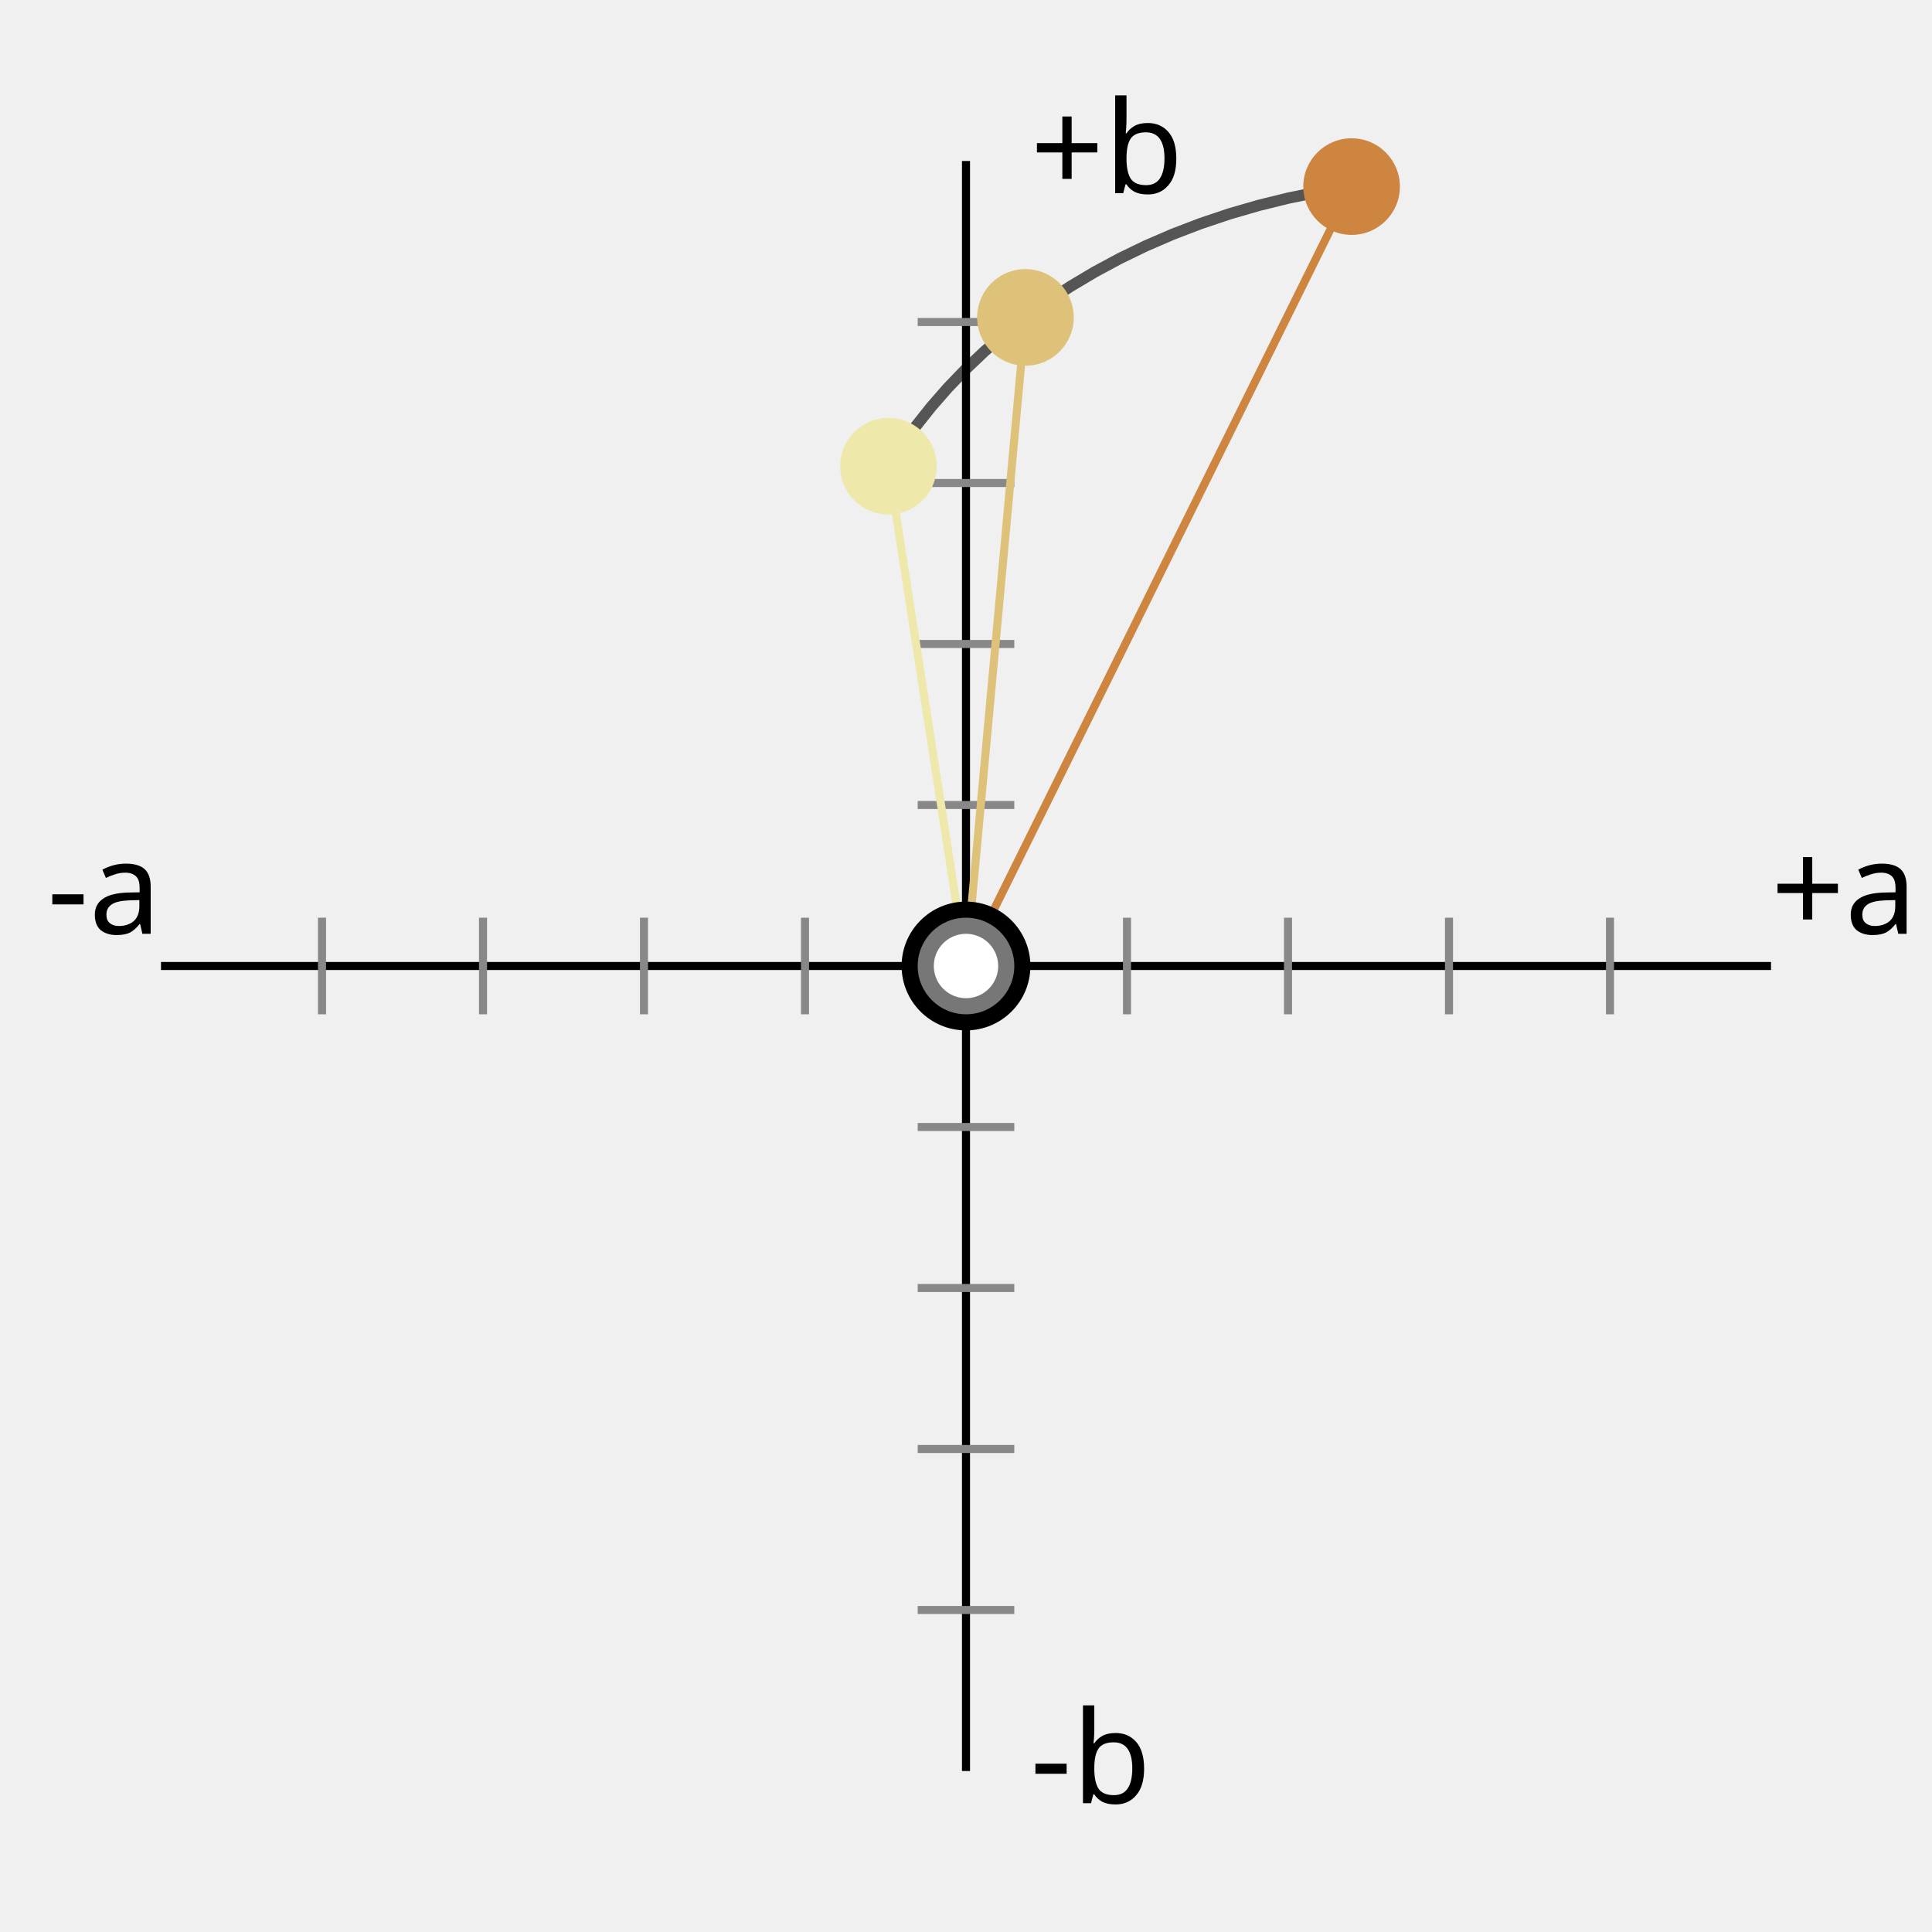
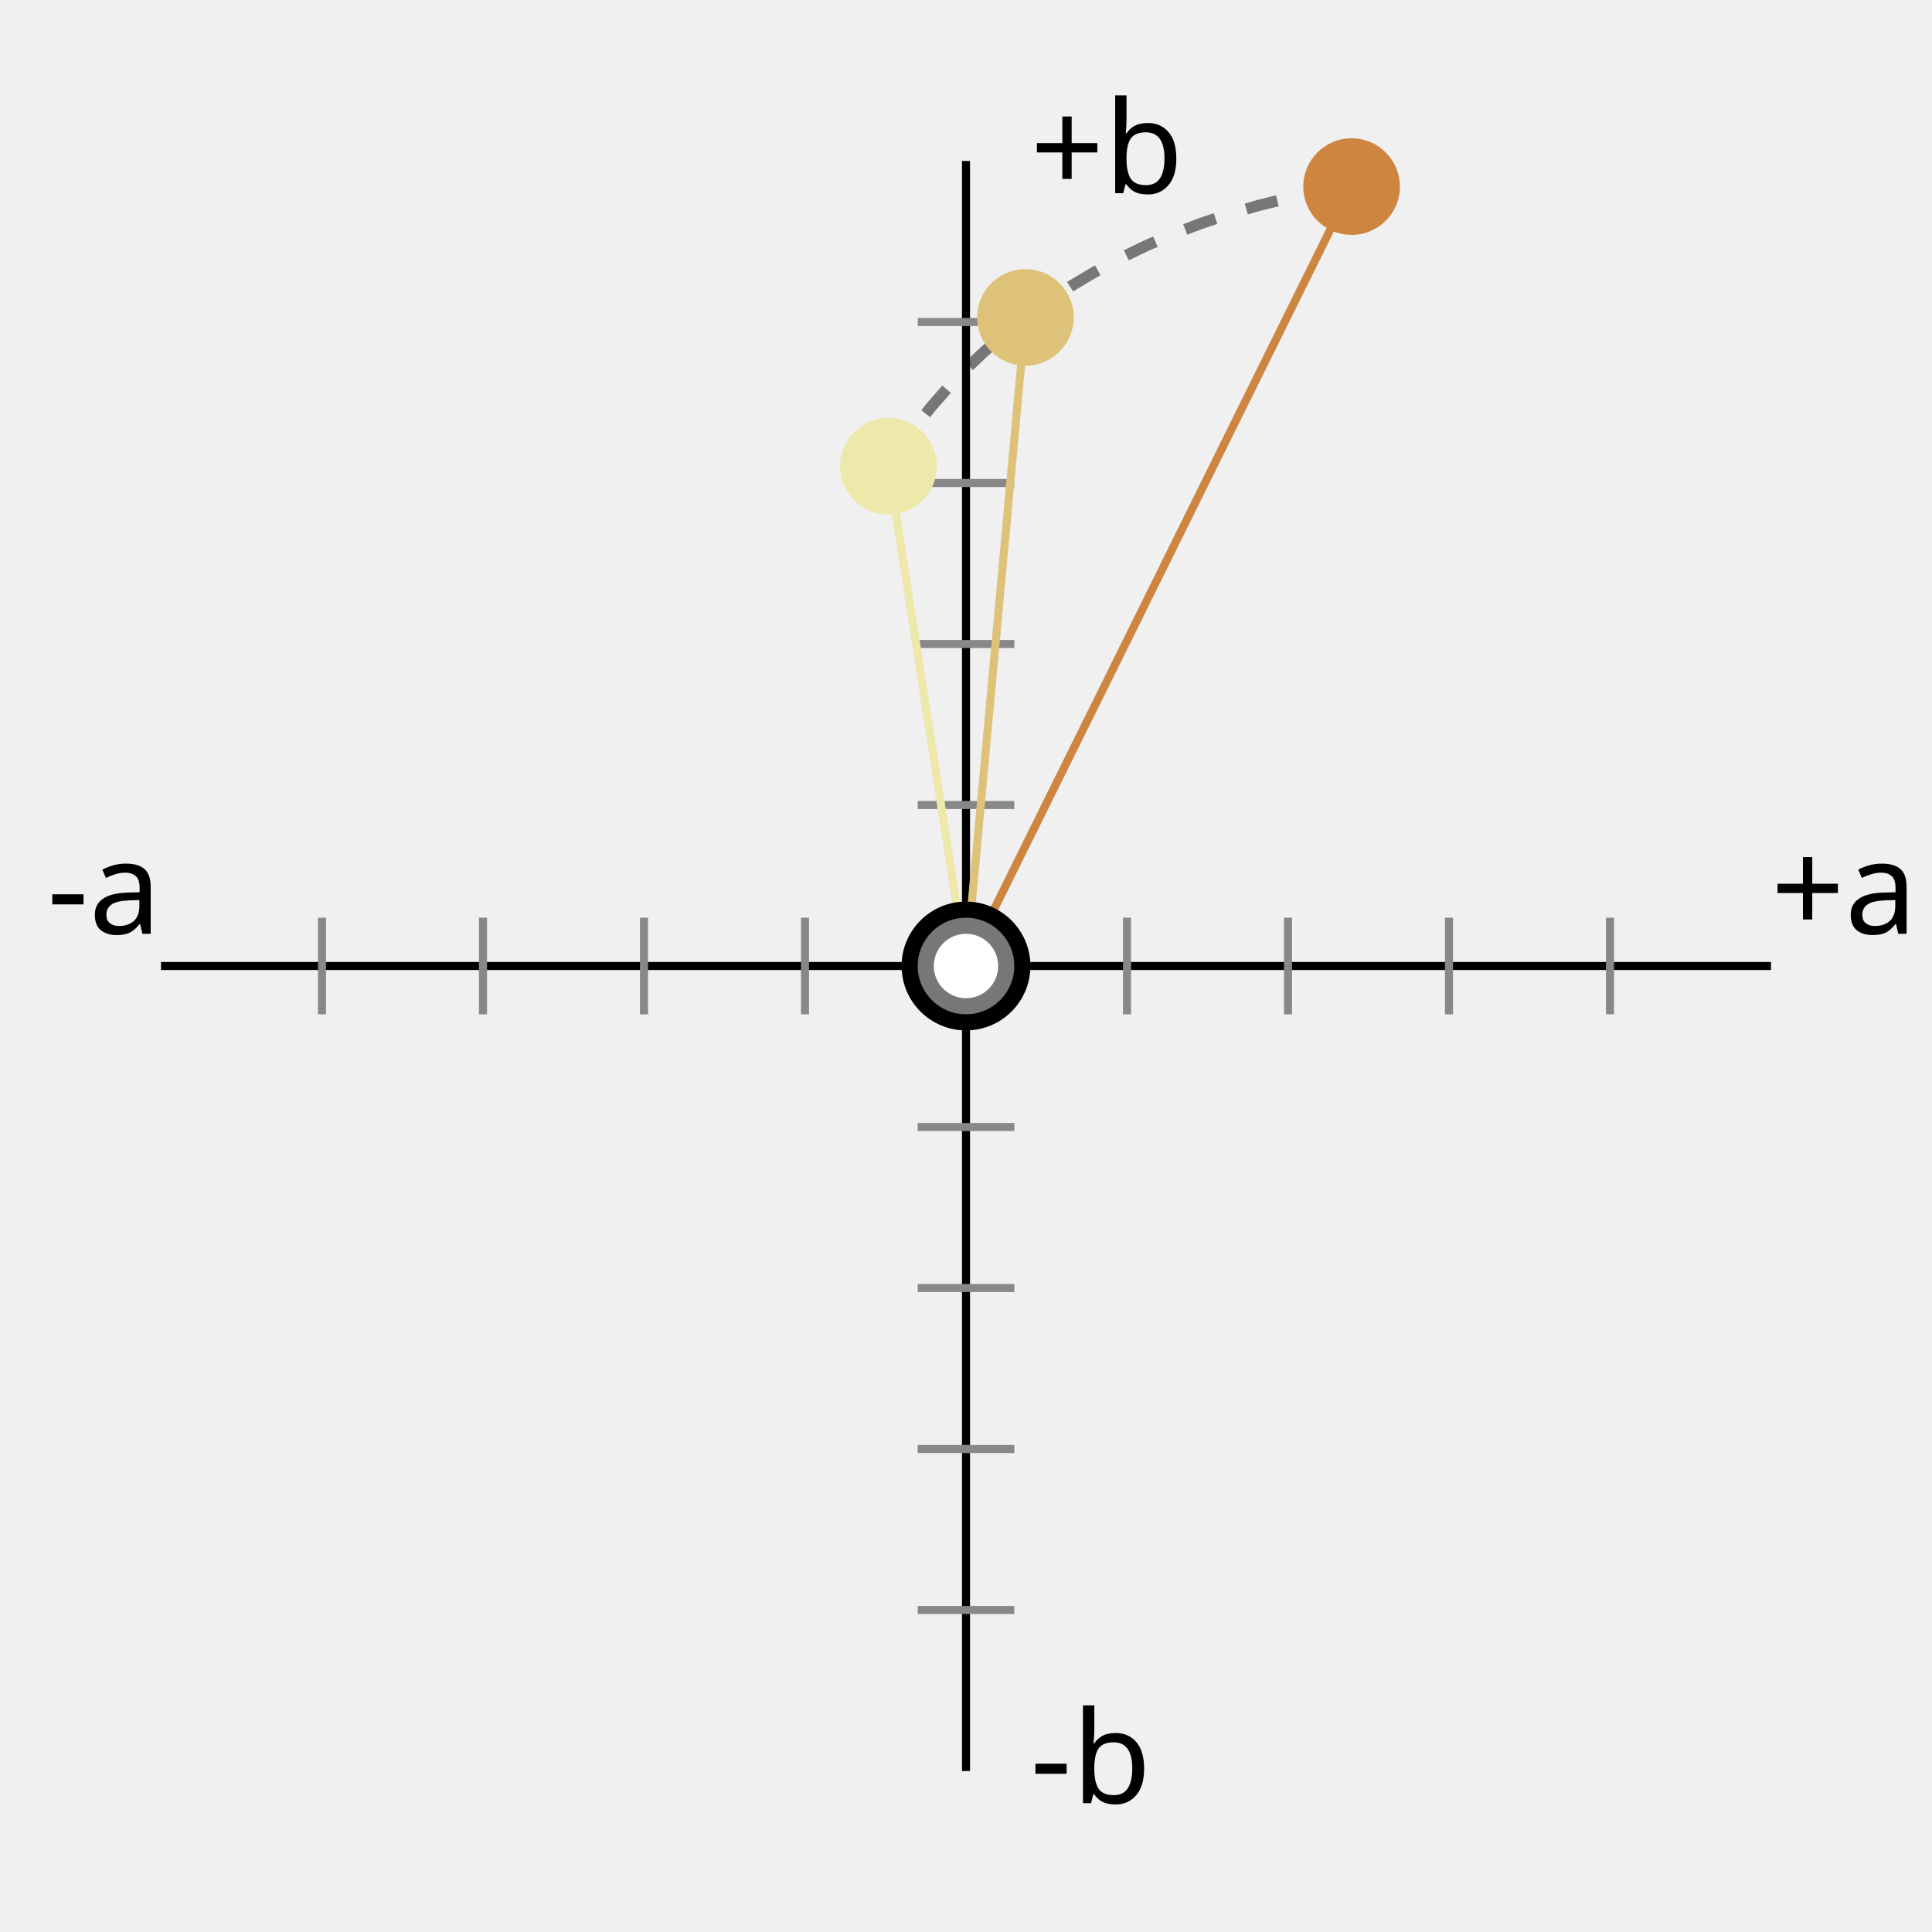
<svg xmlns="http://www.w3.org/2000/svg" viewBox="-60 -60 120 120" overflow="visible">
  <g fill="none" stroke="black" stroke-width="0.5">
-     <polyline stroke="#555" stroke-width="0.7" points="-4.817, -31.043 -4.002, -32.298 -3.114, -33.53 -2.155,  -34.738 -1.124,  -35.917 -0.023,  -37.064 1.148,  -38.177 2.387,  -39.251 3.692,  -40.285 5.063,  -41.274 6.498,  -42.216 7.996,  -43.108 9.554,  -43.946 11.171,  -44.729 12.844,  -45.452 14.573,  -46.114 16.353,  -46.712 18.184,  -47.243 20.062,  -47.705 21.985,  -48.095" />
+     <polyline stroke="#777" stroke-width="0.7" stroke-dasharray="2" points="-4.817, -31.043 -4.002, -32.298 -3.114, -33.53 -2.155,  -34.738 -1.124,  -35.917 -0.023,  -37.064 1.148,  -38.177 2.387,  -39.251 3.692,  -40.285 5.063,  -41.274 6.498,  -42.216 7.996,  -43.108 9.554,  -43.946 11.171,  -44.729 12.844,  -45.452 14.573,  -46.114 16.353,  -46.712 18.184,  -47.243 20.062,  -47.705 21.985,  -48.095" />


​<polyline points="0 -50 0 50" />
    <polyline points="-50 0 50 0" />
    <g stroke="#888">
      <path d="M-3,-40 h6 M-3,-30 h6 M-3,-20 h6 M-3,-10 h6 M-3,10 h6 M-3,20 h6 M-3,30 h6 M-3,40 h6" />
      <path d="M40,-3 v6 M30,-3 v6 M20,-3 v6 M10,-3 v6 M-10,-3 v6 M-20,-3 v6 M-30,-3 v6 M-40,-3 v6" />
    </g>
    <polyline stroke="rgb(80.39% 52.16% 24.71%)" points="0,0 23.95, -48.41" />
    <polyline stroke="rgb(93.33% 90.98% 66.67%)" points="0,0 -4.81, -31.04" />
    <polyline stroke="rgb(87.41% 76.03% 47.64%)" points="0,0 3.692, -40.28" />
  </g>
  <g stroke="none" stroke-width="0.5">
    <circle r="3" cx="23.95" cy="-48.411" fill="rgb(80.39% 52.16% 24.71%)" />
    <circle r="3" cx="-4.817" cy="-31.043" fill="rgb(93.33% 90.98% 66.67%)" />
    <circle r="3" cx="3.692" cy="-40.285" fill="rgb(87.41% 76.03% 47.64%)" />
  </g>
  <circle r="4" />
  <circle r="3" fill="#777" />
  <circle r="2" fill="#fff" />
  <g font-family="sans-serif" font-size="6pt">
    <text x="50" y="-2">+a</text>
    <text x="-50" y="-2" text-anchor="end">-a</text>
    <text x="4" y="52">-b</text>
    <text x="4" y="-48">+b</text>
  </g>
</svg>
